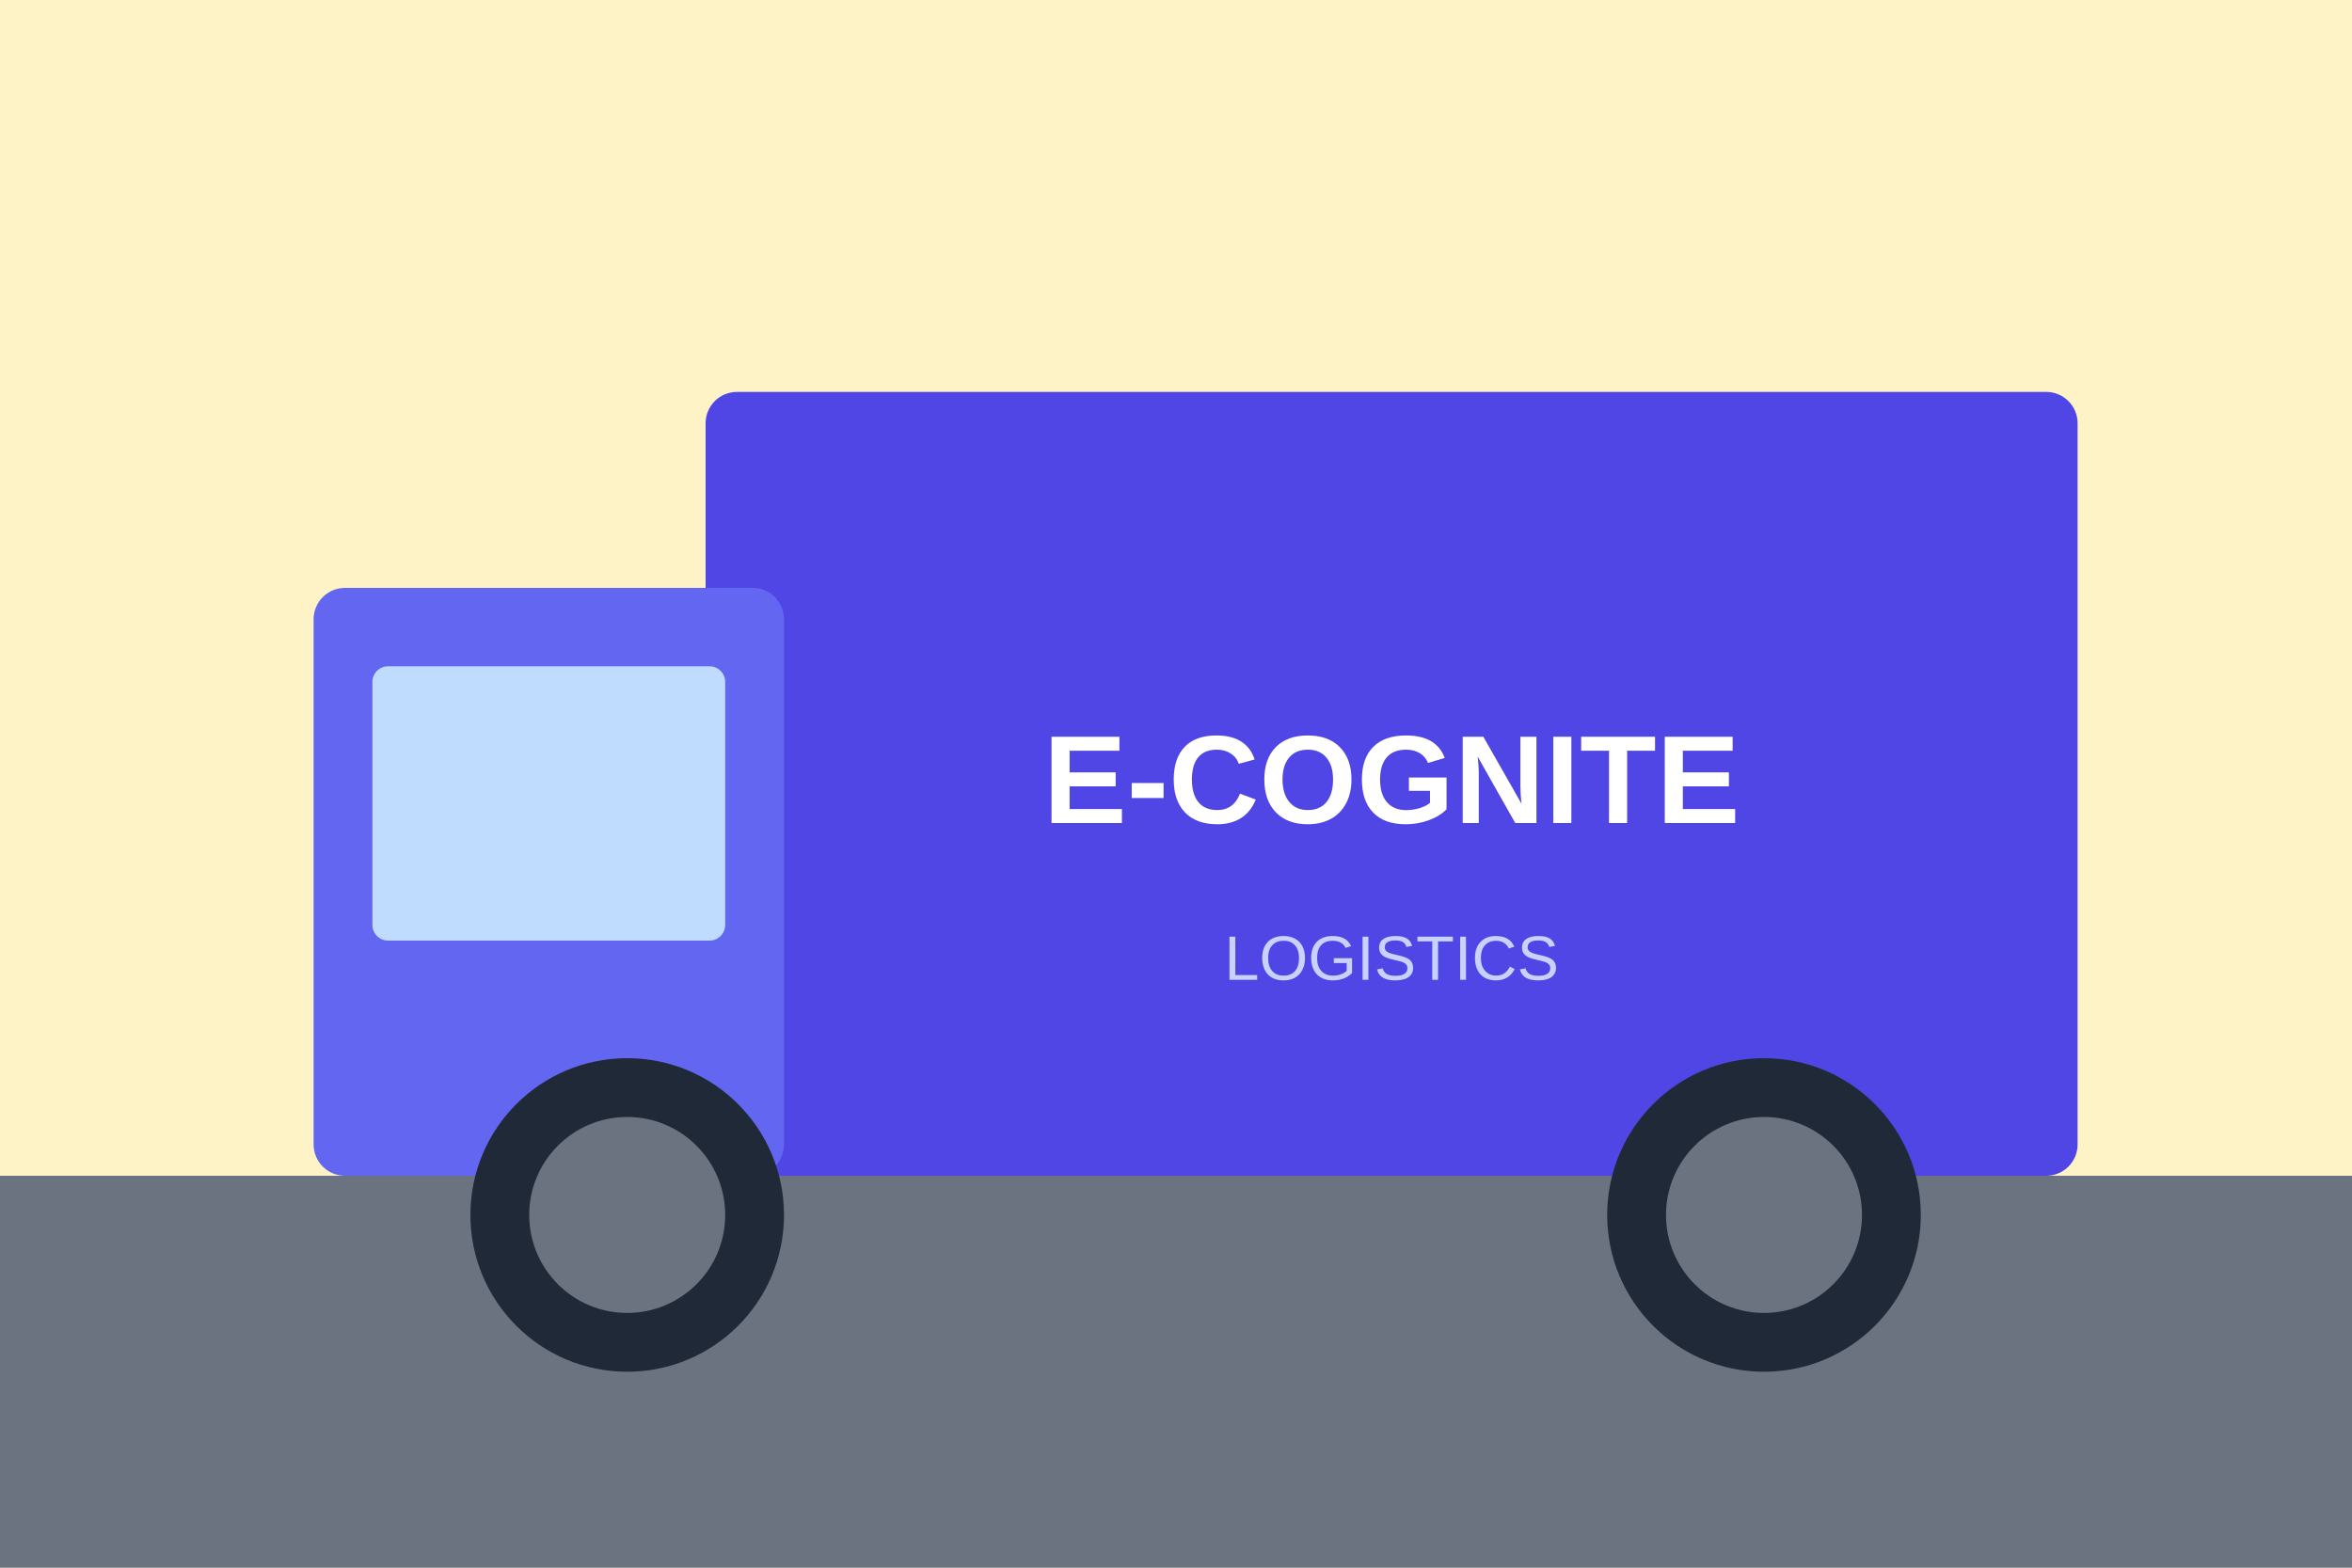
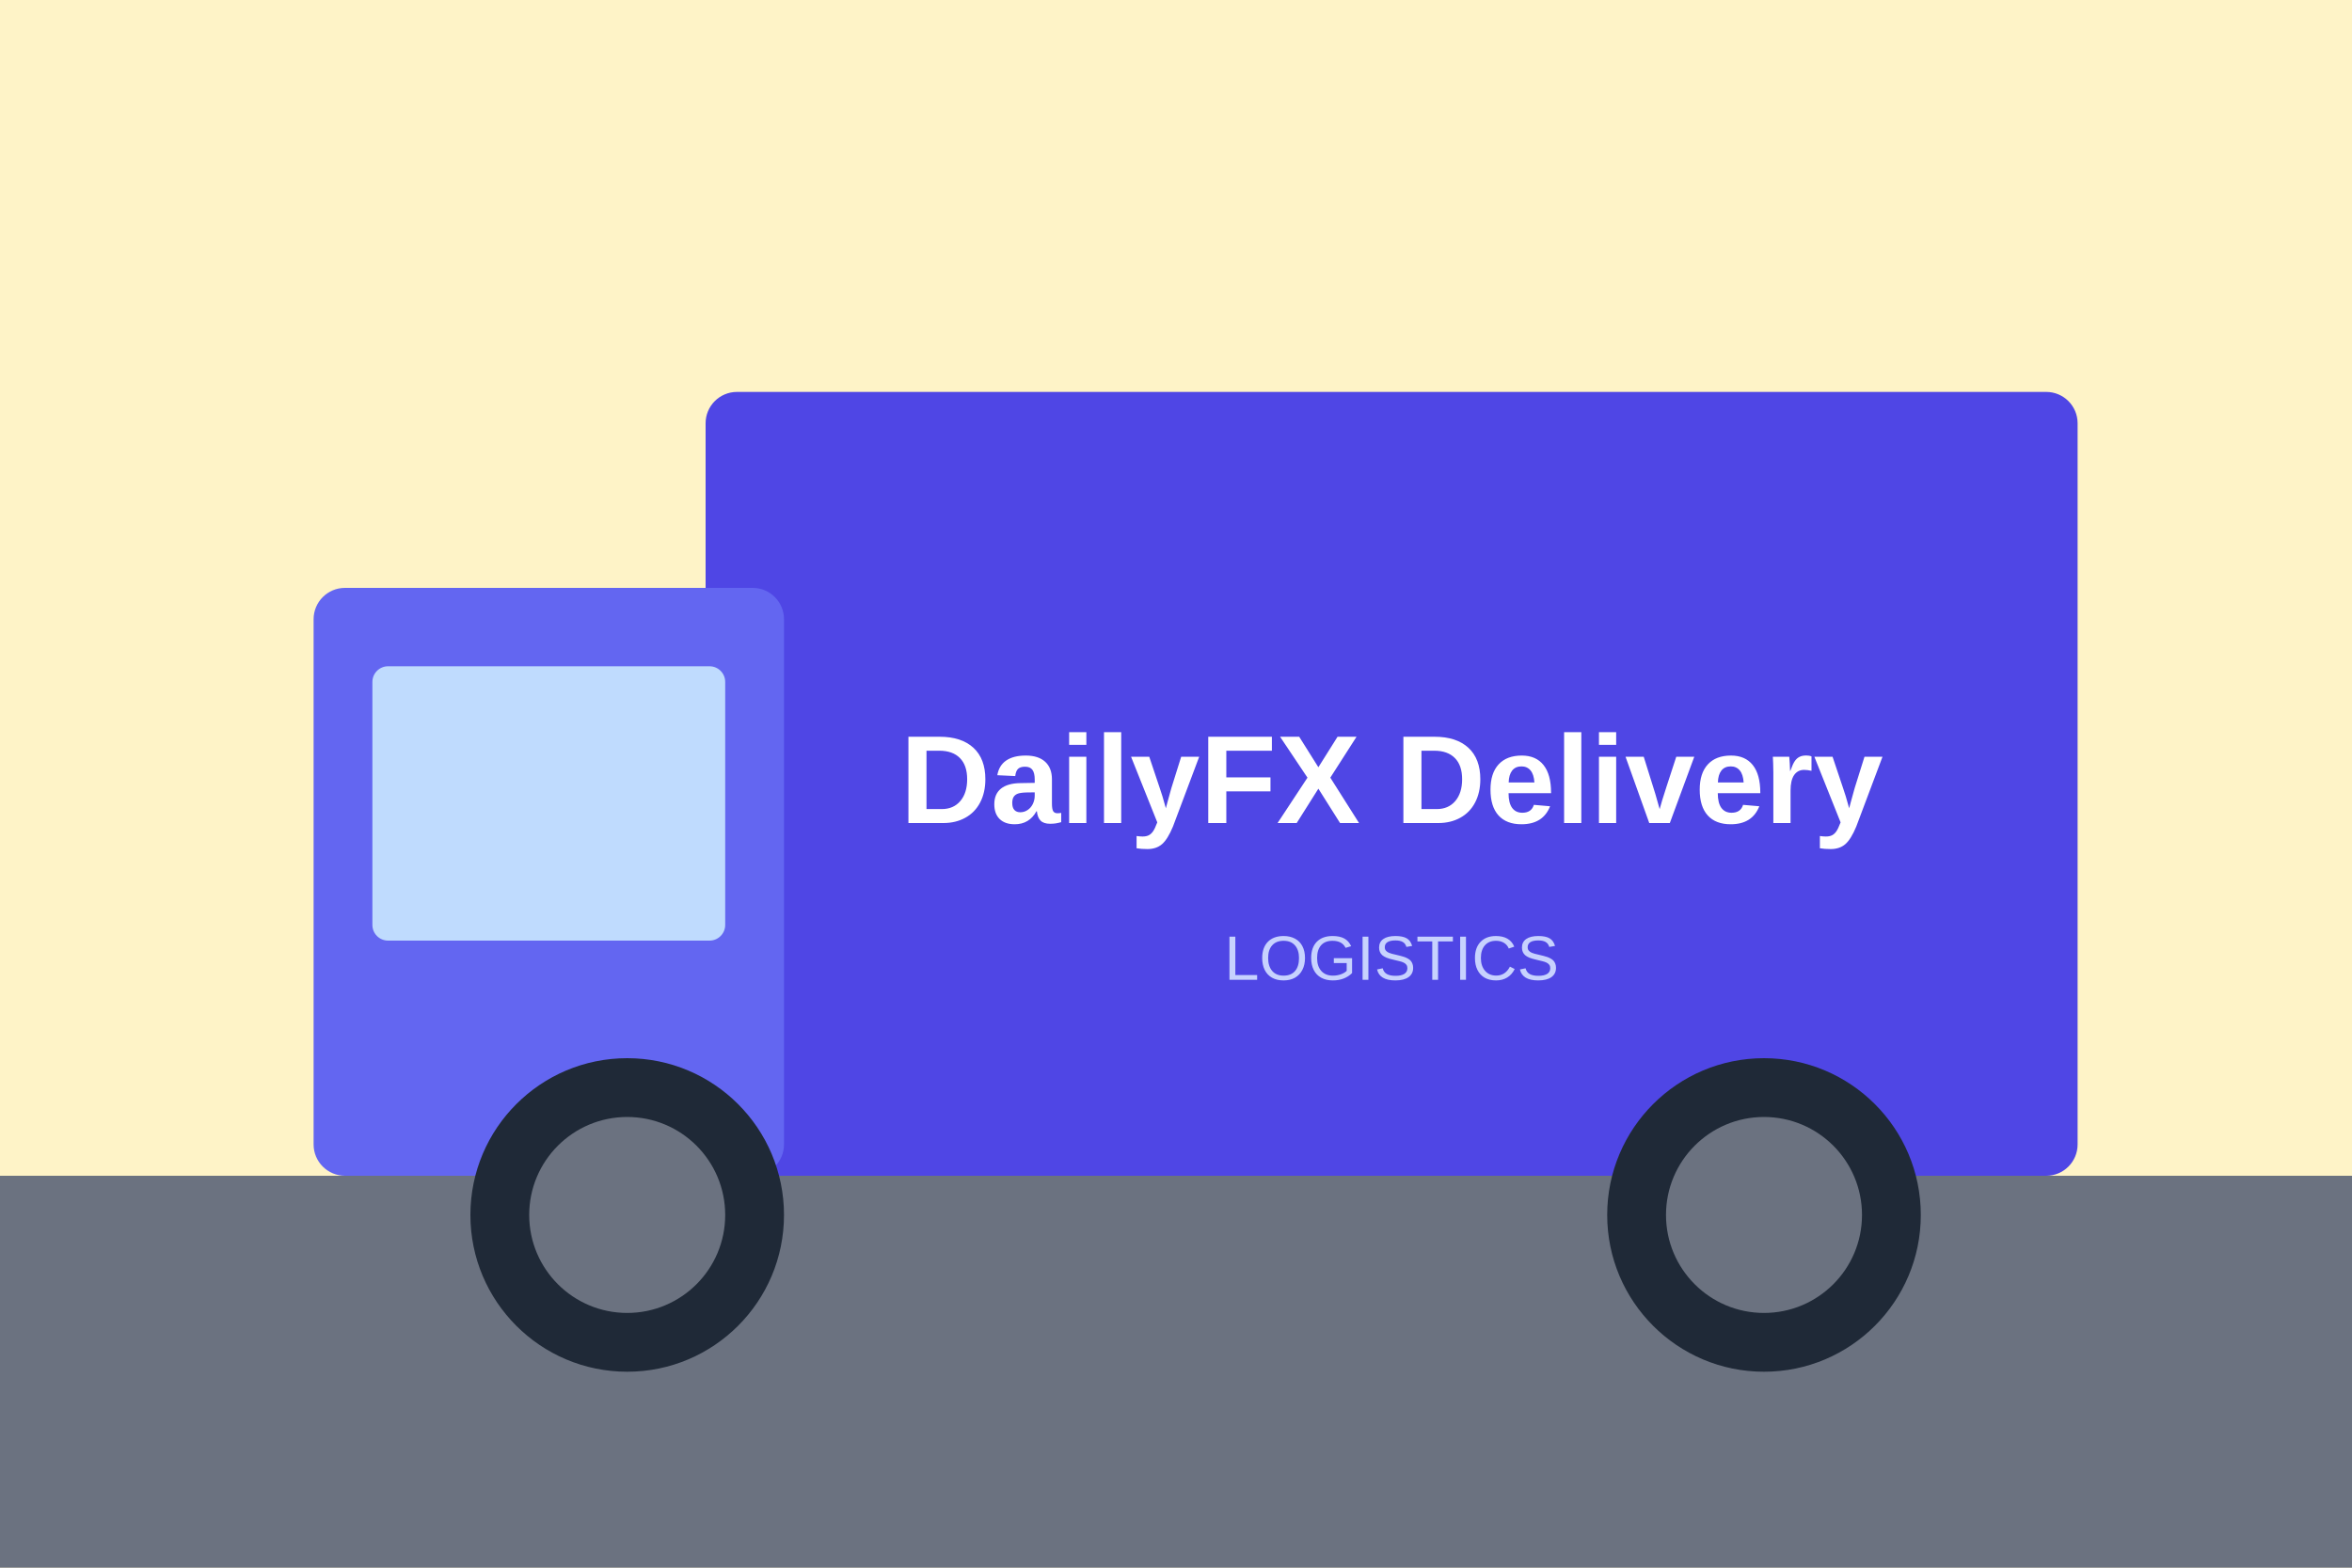
<svg xmlns="http://www.w3.org/2000/svg" viewBox="0 0 600 400">
  <rect width="600" height="400" fill="#fef3c7" />
  <rect x="0" y="300" width="600" height="100" fill="#6b7280" />
  <rect x="180" y="100" width="350" height="200" fill="#4f46e5" rx="8" />
  <rect x="80" y="150" width="120" height="150" fill="#6366f1" rx="8" />
  <rect x="95" y="170" width="90" height="70" fill="#bfdbfe" rx="4" />
  <circle cx="160" cy="310" r="40" fill="#1f2937" />
  <circle cx="160" cy="310" r="25" fill="#6b7280" />
  <circle cx="450" cy="310" r="40" fill="#1f2937" />
  <circle cx="450" cy="310" r="25" fill="#6b7280" />
-   <text x="355" y="210" font-family="Arial" font-size="32" fill="white" text-anchor="middle" font-weight="bold">E-COGNITE</text>
+   <text x="355" y="210" font-family="Arial" font-size="32" fill="white" text-anchor="middle" font-weight="bold">DailyFX Delivery</text>
  <text x="355" y="250" font-family="Arial" font-size="16" fill="#c7d2fe" text-anchor="middle">LOGISTICS</text>
</svg>
